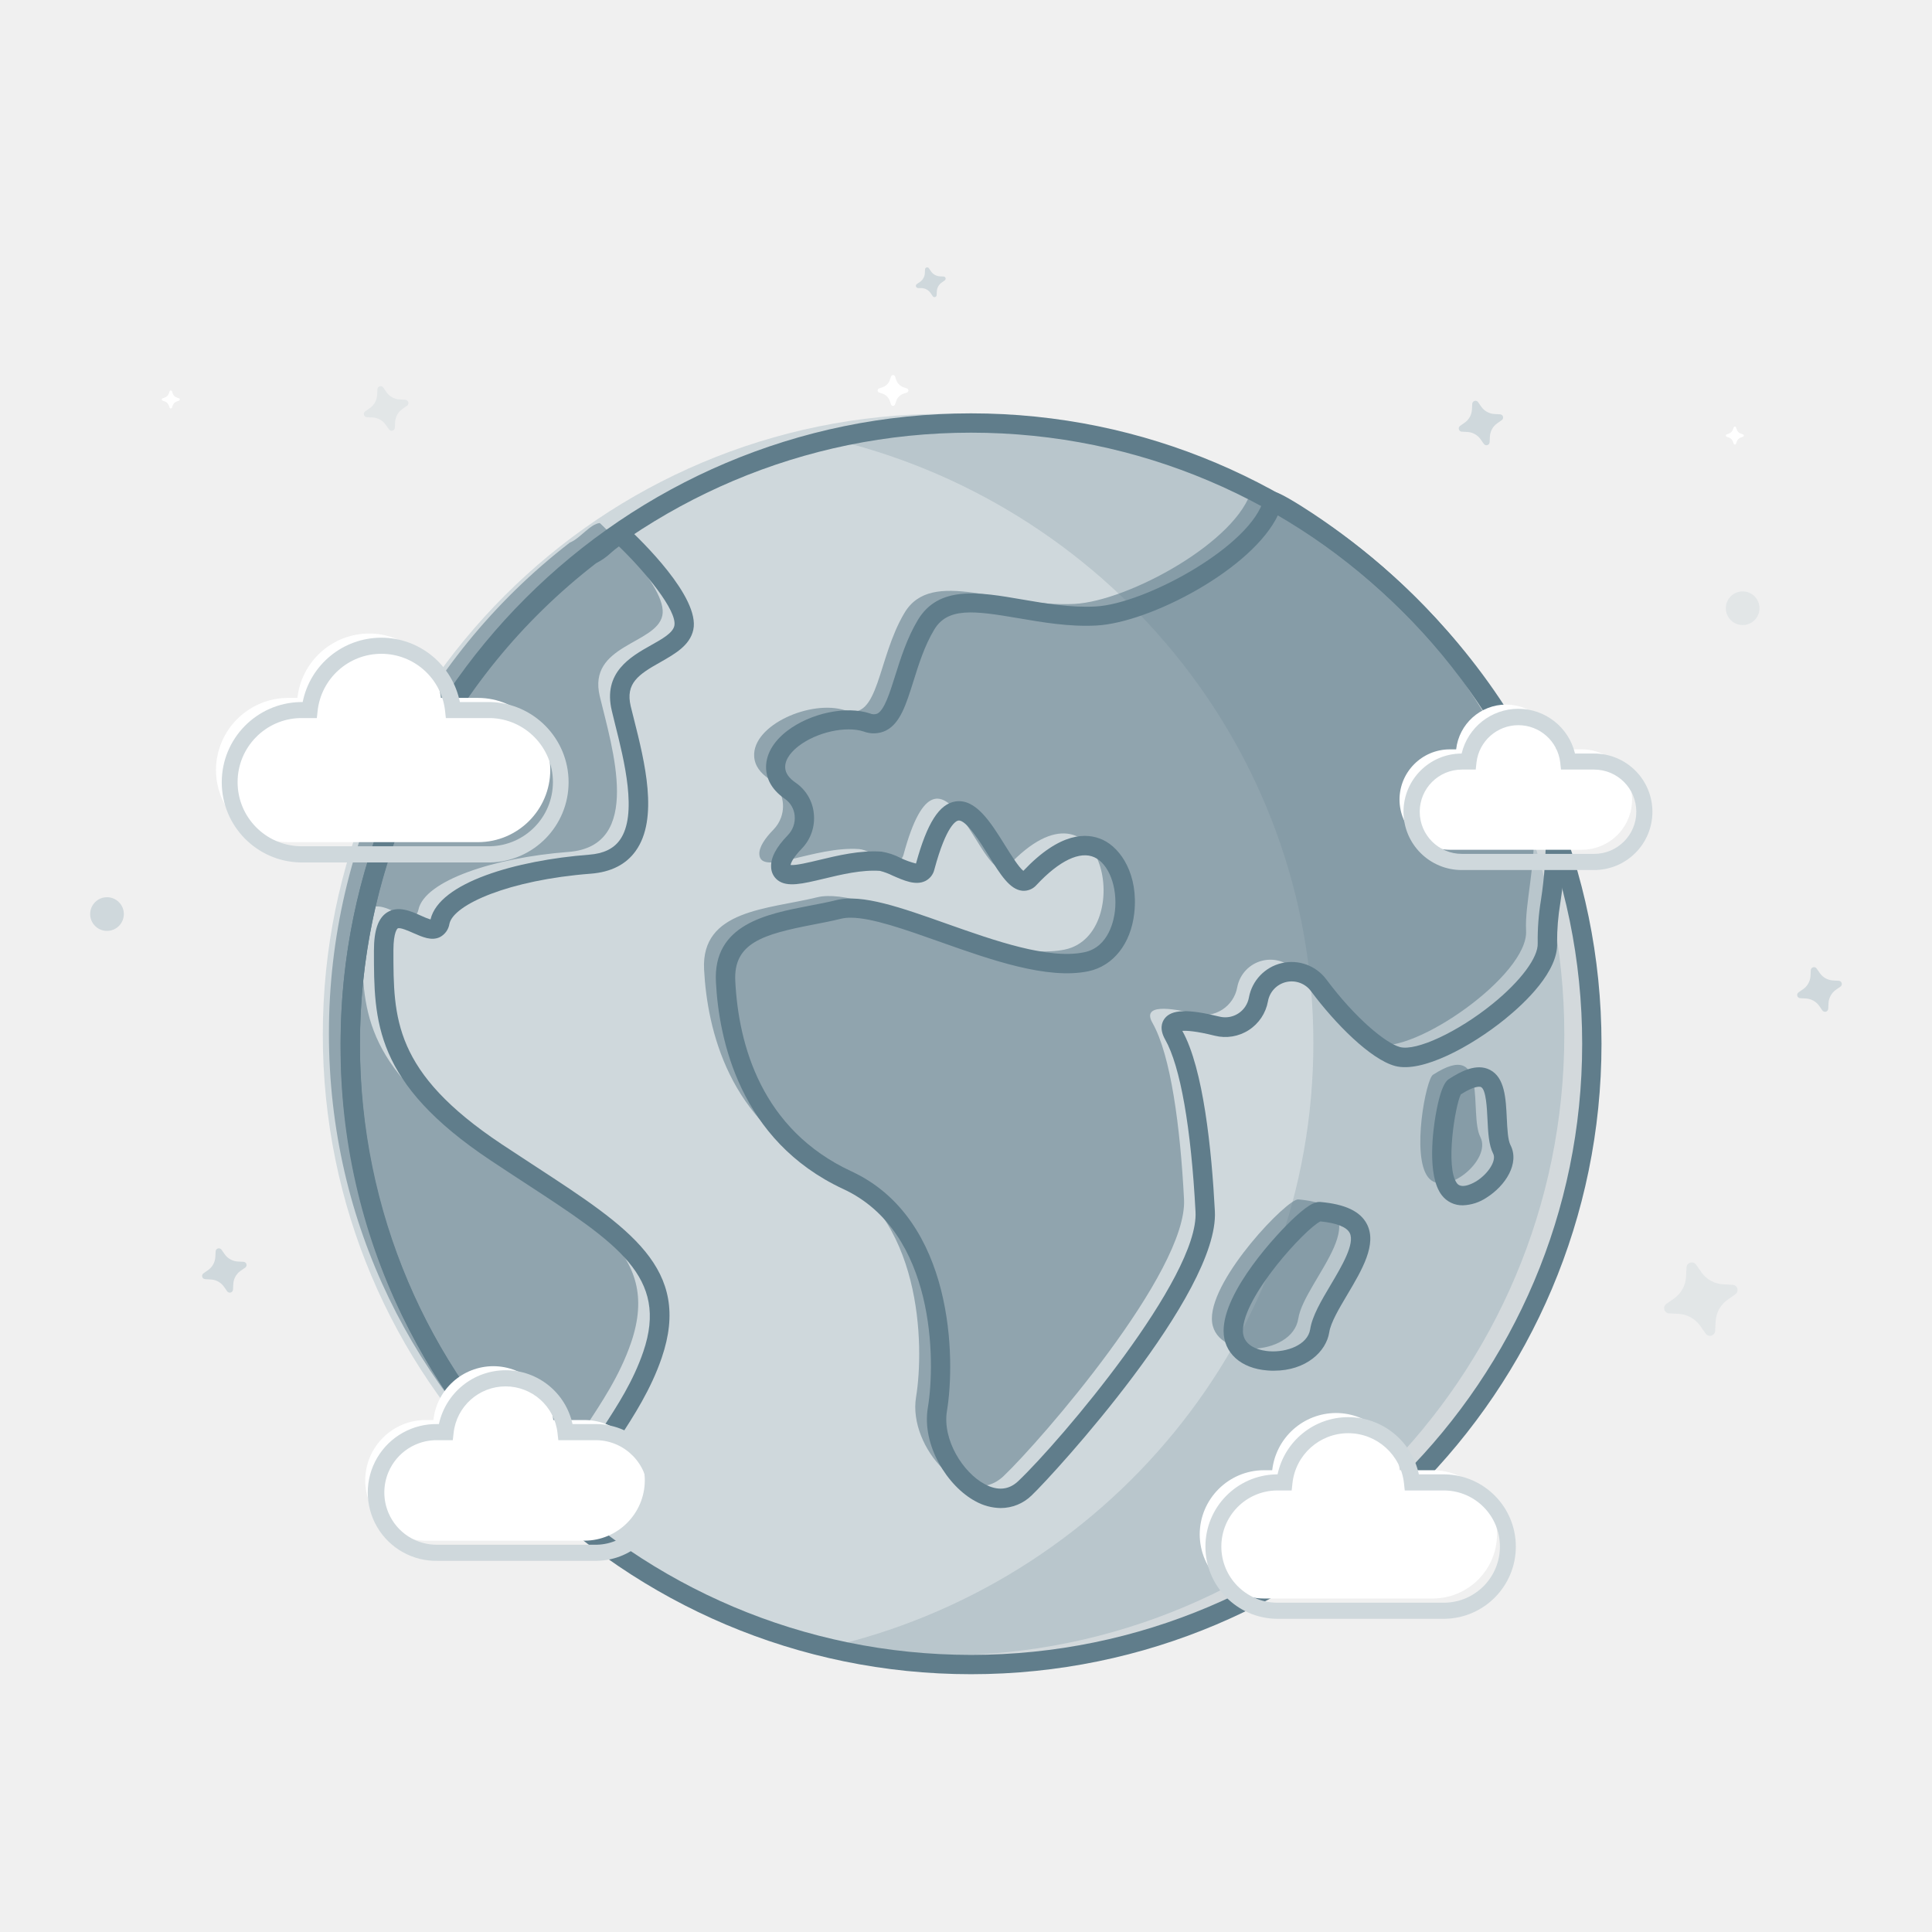
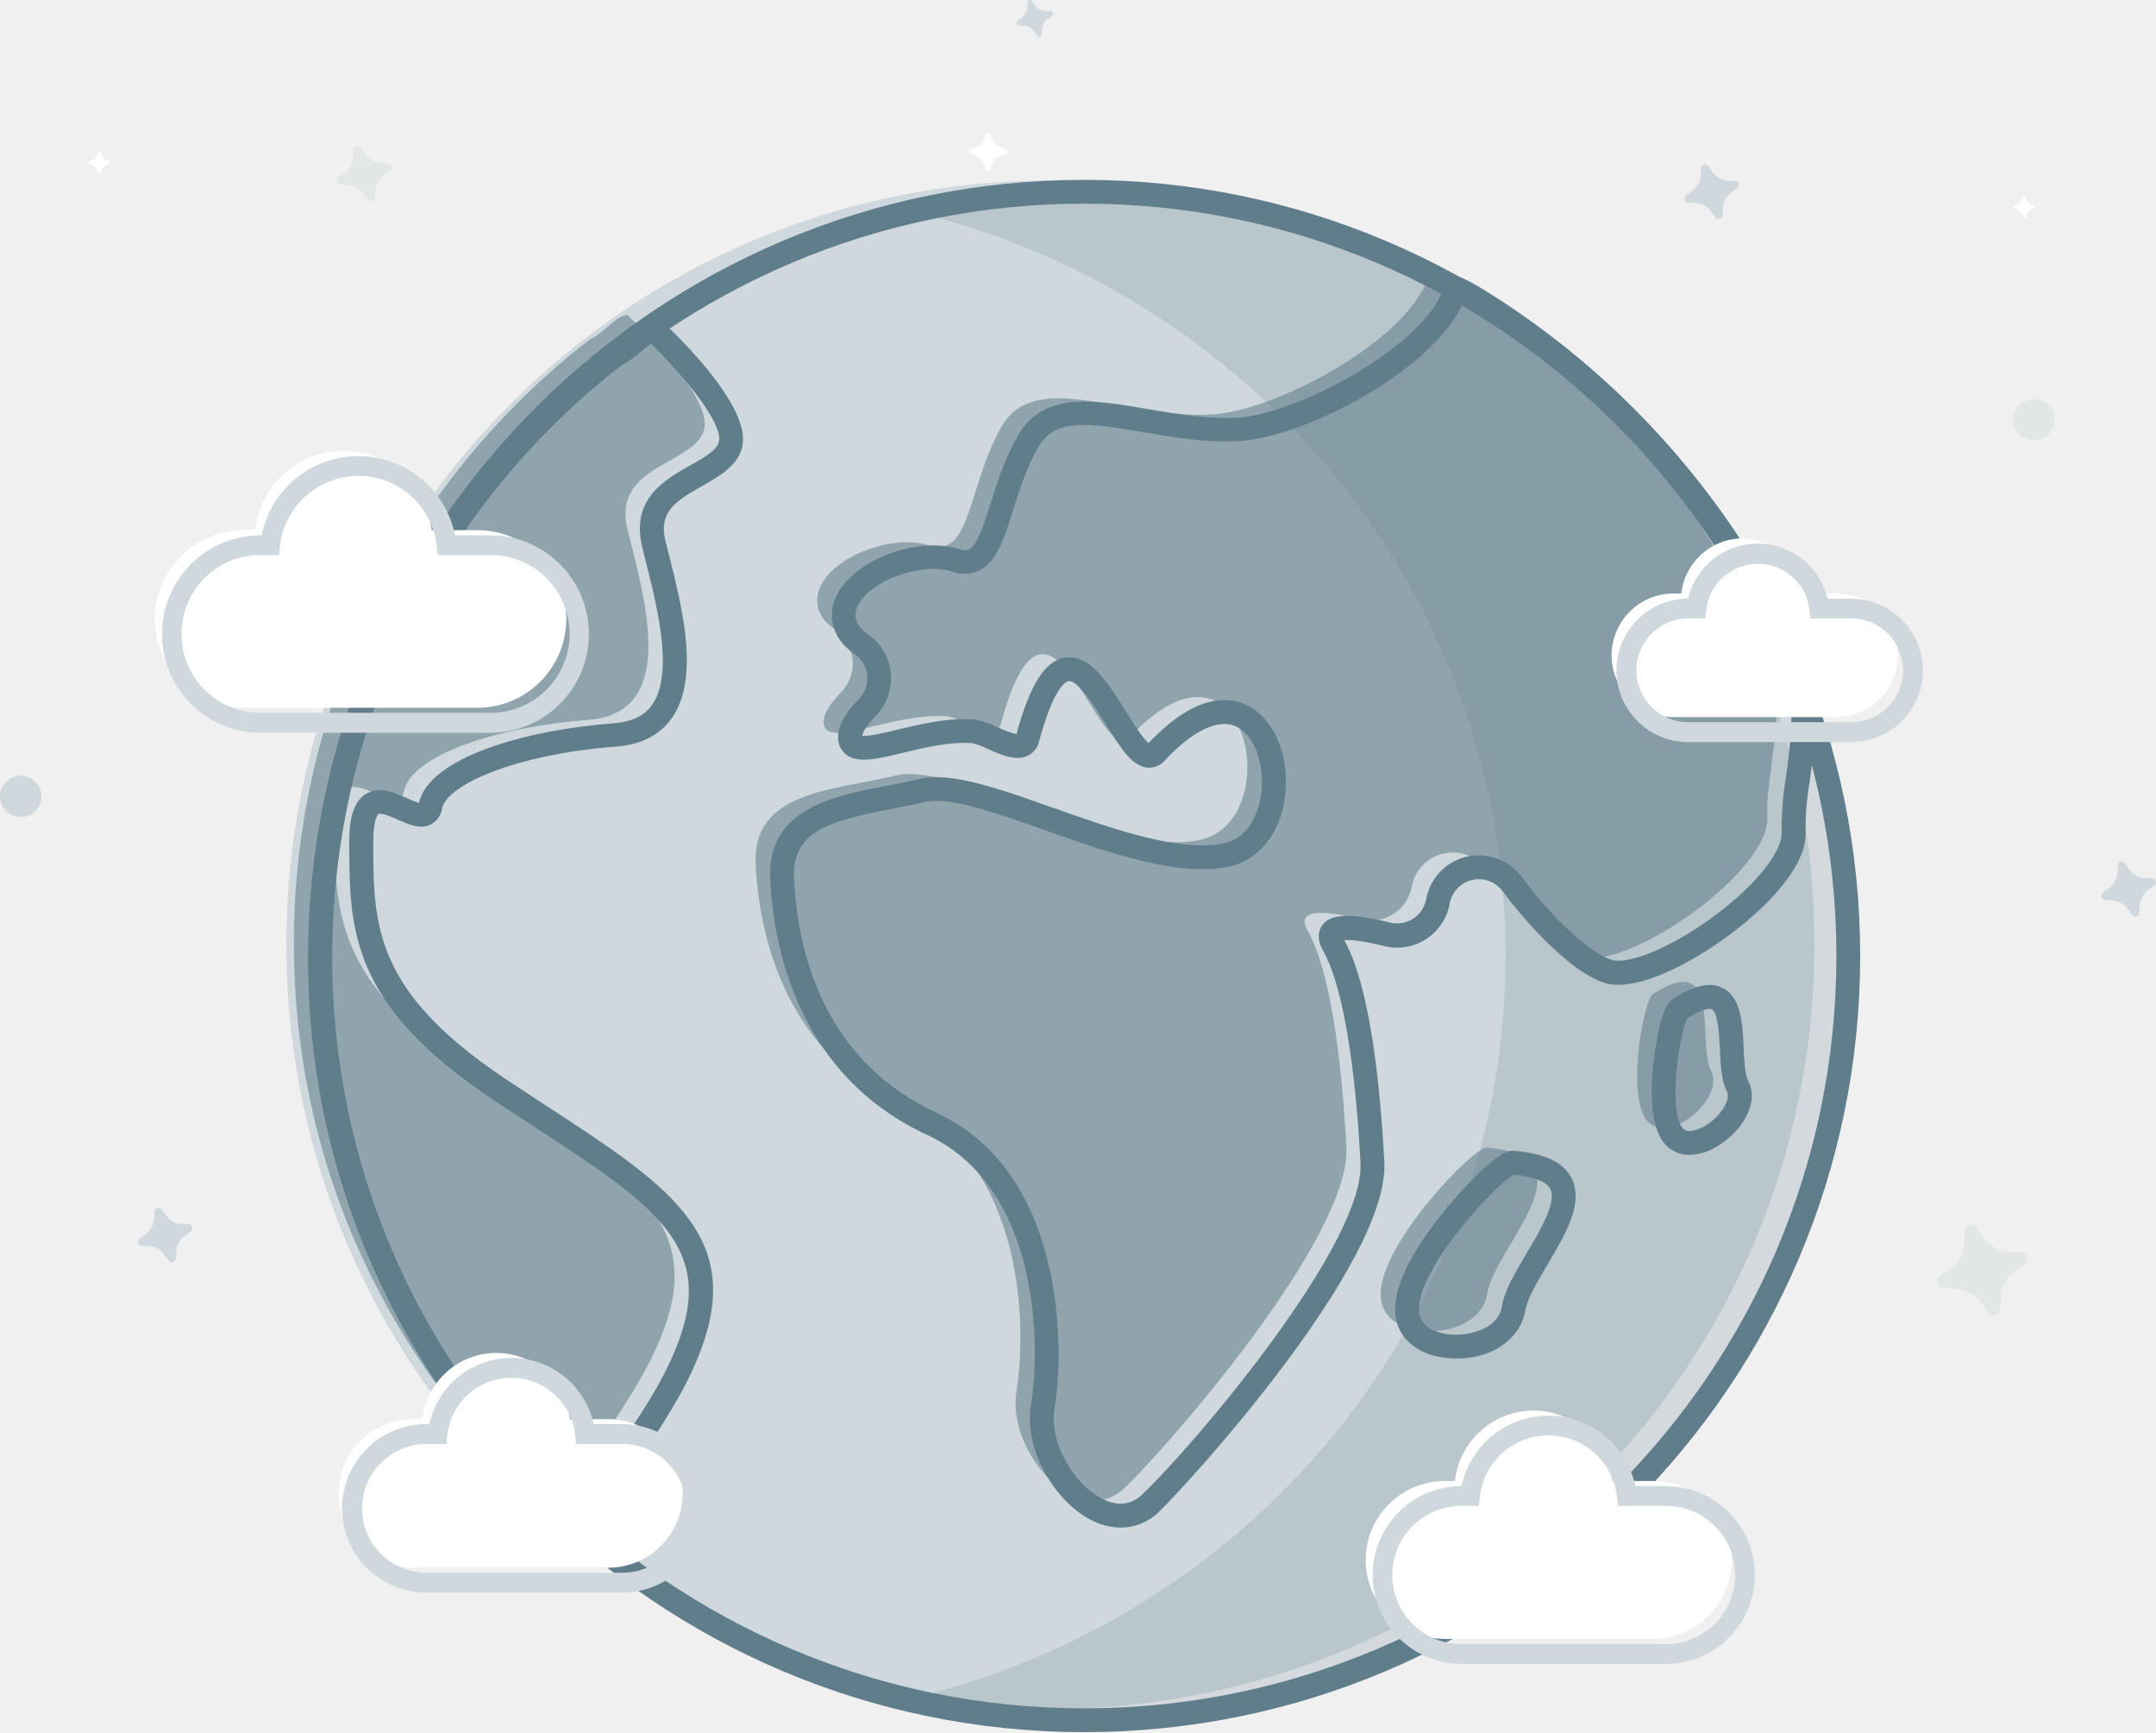
- <svg xmlns="http://www.w3.org/2000/svg" width="600" height="600" fill="none">
-   <path d="M536.23 135.64l.65.22a2.112 2.112 0 011.3 1.3l.22.65a.391.391 0 00.73 0l.23-.65a2.103 2.103 0 011.3-1.3l.65-.22a.391.391 0 000-.73l-.65-.23a2.103 2.103 0 01-1.3-1.3l-.23-.65a.391.391 0 00-.73 0l-.22.65a2.12 2.12 0 01-1.3 1.3l-.65.23a.391.391 0 000 .73zM50.5 124.43l.65.23a2.068 2.068 0 011.3 1.29l.22.65a.382.382 0 00.37.26.403.403 0 00.37-.26l.22-.65a2.083 2.083 0 011.3-1.29l.65-.23a.392.392 0 00.183-.587.392.392 0 00-.183-.143l-.65-.23a2.103 2.103 0 01-1.3-1.3l-.22-.64a.41.41 0 00-.37-.27.385.385 0 00-.23.075.384.384 0 00-.14.195l-.22.64a2.107 2.107 0 01-1.3 1.3l-.65.23a.392.392 0 00-.184.587c.045.065.11.115.184.143zM273 121.89l1.11.38a3.6 3.6 0 012.22 2.22l.38 1.11a.659.659 0 001.015.323.677.677 0 00.245-.323l.38-1.11a3.591 3.591 0 012.22-2.22l1.1-.38a.661.661 0 000-1.25l-1.1-.39a3.577 3.577 0 01-2.22-2.21l-.38-1.11a.677.677 0 00-.63-.45.658.658 0 00-.63.45l-.38 1.11a3.583 3.583 0 01-2.22 2.21l-1.11.39a.656.656 0 00-.448.625.66.66 0 00.448.625z" fill="#fff" />
-   <path d="M293.03 514.09c106.469 0 192.78-86.311 192.78-192.78 0-106.47-86.311-192.78-192.78-192.78s-192.78 86.31-192.78 192.78c0 106.469 86.311 192.78 192.78 192.78z" fill="#CFD8DC" />
-   <path d="M333.7 187.55c-22.41 1.18-44.3-11.49-52.81 2.79-8.51 14.28-7.81 33.75-18.36 30.28-10.55-3.47-28.83 4.47-28.32 14.24.16 3 2 5.25 4.57 7a10.422 10.422 0 013.778 12.03 10.408 10.408 0 01-2.388 3.79c-2.59 2.66-4.47 5.39-4.35 7.64.36 6.9 17.14-2.63 31-1.63 3.77.27 12.39 6.88 13.76 1.79 12.11-44.85 24.62 11.92 32.44 3.53 29.81-32 39.9 21.25 17.67 25.88-22.23 4.63-61.56-20-76.91-16.23-15.35 3.77-36.1 3.8-35.12 22.45.98 18.65 7.71 47.68 37.83 61.65 30.12 13.97 30.58 55.43 28 71.12-2.58 15.69 15.7 35.48 27.22 24.5 11.52-10.98 57.15-63.52 56-85.93-1.15-22.41-4.09-44.73-9.81-54.8-3.35-5.9 5.54-4.73 13.48-2.75a10.477 10.477 0 008.218-1.35 10.466 10.466 0 004.632-6.92 10.476 10.476 0 017.911-8.312 10.473 10.473 0 0110.779 3.932c8.27 11.1 18.48 20.5 24.48 22.11 11.76 3.16 47.26-21.51 46.54-35.3-.45-8.51 3-19.45 2.51-35.24-25.31-69.92-87.66-102.19-87.72-101.94-4.21 16.19-38.22 34.78-55.03 35.67zM403.2 372.49c-3.32-.29-26.84 24.06-26.84 37 0 12.94 25 12 26.84 0 1.84-12 27.66-34.58 0-37zM445 333.8c-2.14 1.38-6.7 25-1.54 31.74 5.16 6.74 19.94-5.28 16.28-12.42s3.02-30.85-14.74-19.32zM147.44 354.06c-34.95-23.27-34.95-41.17-34.95-62.64s15.53 0 17.47-8.95c1.94-8.95 23.3-16.11 46.6-17.9 23.3-1.79 13.59-32.22 9.71-48.32-3.88-16.1 17.47-16.11 19.42-25.06 1.95-8.95-19.42-28.76-19.42-28.76-3 .29-6.1 4.81-9.31 6.08A192.451 192.451 0 00102.15 321c0 59.27 26.76 111.06 68.85 146.42 2.37-17.6 17.85-29.63 25-50.49 9.69-28.44-13.61-39.6-48.56-62.87z" fill="#90A4AE" />
-   <path d="M310.76 468.34a16.597 16.597 0 01-7.77-2.08c-8.74-4.64-16.79-17.43-14.84-29.09 2.41-14.38 2.39-54.62-26.25-67.9-32.26-15-38.64-46.66-39.56-64.22-1-18 15.72-21.2 29.11-23.78 2.91-.56 5.66-1.08 8.28-1.73 8-2 20.19 2.34 34.33 7.35 14.79 5.23 31.56 11.16 42.69 8.84 7.65-1.59 9.21-10.18 9.5-12.77.85-7.47-1.88-14.65-6.35-16.71-4.47-2.06-10.92 1-18 8.59a5.276 5.276 0 01-4.41 1.79c-3.9-.37-6.8-5-10.46-10.91-2.45-3.93-7-11.25-9.41-10.89-.58.08-3.68 1.22-7.45 15.22a5.306 5.306 0 01-2.86 3.58c-3 1.43-6.6-.17-10.11-1.71a20.156 20.156 0 00-3.91-1.46c-5.65-.4-11.93 1.11-17.47 2.44-6.55 1.57-11.29 2.71-14.24.5a5.293 5.293 0 01-1.528-1.822 5.293 5.293 0 01-.572-2.308c-.15-2.91 1.55-6.14 5.19-9.9a7.595 7.595 0 002.12-6.06 7.065 7.065 0 00-3-5.19c-4.62-3.16-5.74-6.81-5.87-9.31-.23-4.23 2.1-8.43 6.56-11.84 7.23-5.52 18.27-7.85 25.69-5.41.36.168.752.26 1.149.269.398.008.793-.066 1.161-.219 2.18-1.12 3.89-6.56 5.54-11.82 1.72-5.44 3.66-11.61 7-17.2 6.49-10.88 19.08-8.72 32.42-6.42 7.4 1.27 15.05 2.58 22.81 2.18 15.39-.81 48.48-18.81 52.23-33.44a3 3 0 012.77-2.25c1.59-.11 7.49 3.55 12.15 6.61a208.451 208.451 0 0124.58 19c17.29 15.5 40.68 41.67 53.95 78.32.109.298.169.612.18.93.134 7.666-.381 15.33-1.54 22.91a72.164 72.164 0 00-1 12.27c.47 8.92-9.94 18.74-16.19 23.8-10.6 8.58-25.8 16.78-34.12 14.55-7.61-2.05-18.6-13.13-26.1-23.21a7.473 7.473 0 00-7.742-2.856A7.467 7.467 0 00393.77 311a13.48 13.48 0 01-5.953 8.904 13.464 13.464 0 01-10.567 1.746c-5.88-1.47-8.76-1.6-10.07-1.5 6.53 11.67 9.11 36.86 10.11 56 1.35 25.56-49.93 81.62-56.89 88.25a13.77 13.77 0 01-9.64 3.94zM264.19 285a12.666 12.666 0 00-3 .32c-2.77.69-5.73 1.26-8.58 1.81-15.52 3-24.89 5.65-24.26 17.57 1 19.8 8.15 46.13 36.09 59.08 32.05 14.86 32.27 58.71 29.65 74.35-1.5 9 5 19.21 11.73 22.79 4 2.14 7.55 1.81 10.46-1 13.19-12.56 56.12-63.19 55-83.6-1.38-26.22-4.73-45.21-9.42-53.47-1.81-3.2-1.09-5.32-.17-6.54 2.17-2.85 7.25-3 17-.6a7.473 7.473 0 008.031-3.095 7.484 7.484 0 001.139-2.815 13.473 13.473 0 0110.18-10.695 13.468 13.468 0 0113.87 5.065c9 12.07 18.48 19.83 22.85 21 5.05 1.35 18-4.67 28.79-13.43 8.72-7.05 14.2-14.44 14-18.82a75.483 75.483 0 011-13.36 130.649 130.649 0 001.51-21.47c-21.85-59.82-71-91.27-83.12-98.23-7.86 16.78-39.74 33.52-56.44 34.4-8.44.45-16.78-1-24.15-2.26-14-2.4-22.07-3.42-26.25 3.59-3 5-4.8 10.79-6.41 15.92-2.3 7.32-4.12 13.1-8.53 15.36a8.734 8.734 0 01-6.93.31c-5.51-1.81-14.56.19-20.17 4.48-1.64 1.25-4.37 3.8-4.21 6.76.09 1.7 1.16 3.23 3.27 4.67a13.144 13.144 0 015.62 9.55 13.565 13.565 0 01-3.74 10.91c-2.76 2.84-3.36 4.43-3.48 5.08 1.62.19 5.8-.82 8.92-1.57 5.67-1.36 12.72-3.06 19.3-2.58 2.058.331 4.05.989 5.9 1.95a24.807 24.807 0 004.83 1.75c3.45-12.61 7.24-18.54 12.29-19.29 6.29-.92 10.91 6.49 15.38 13.66 1.72 2.76 4.24 6.8 5.67 7.9 11.43-12.09 19.69-11.93 24.64-9.65 5.67 2.61 11.16 10.87 9.8 22.83-1.07 9.48-6.53 16.37-14.24 18-12.77 2.66-30.38-3.57-45.91-9.07-10.91-3.86-21.26-7.56-27.91-7.56z" fill="#607D8B" />
-   <path d="M395.64 425.68c-.65 0-1.31 0-2-.07-8.28-.61-13.64-5.47-13.64-12.31 0-12.27 16.43-30.09 22.19-35.36 4.9-4.5 6.66-4.76 7.91-4.65 7.67.68 12.38 2.92 14.41 6.87 3.2 6.25-1.51 14.19-6.07 21.87-2.54 4.28-5.17 8.7-5.63 11.72-.93 5.99-7.2 11.93-17.17 11.93zm14.42-46.36c-4.69 2.28-24.06 23.32-24.06 34 0 5.29 6.2 6.18 8.1 6.32 5.58.42 12-2 12.78-6.78.64-4.17 3.43-8.88 6.4-13.87 3.38-5.69 7.58-12.77 5.89-16.07-.95-1.87-4.1-3.11-9.11-3.6zM454.31 374.32a8 8 0 01-6.58-3.17c-4.67-6.13-2.62-20.53-1.88-24.8 1.67-9.64 3.49-10.83 4.17-11.27 3.44-2.24 8.5-5 12.69-2.83 4.63 2.38 4.94 8.83 5.24 15.06.15 3.13.32 6.68 1.11 8.24 3 5.74-1.58 12.72-7.36 16.36a14.059 14.059 0 01-7.39 2.41zm-.63-34.46c-1.78 3.45-4.91 22.77-1.18 27.66 1.56 2 5.55-.4 6-.68 3.8-2.4 6.29-6.48 5.23-8.55-1.4-2.71-1.58-6.59-1.78-10.69-.16-3.45-.44-9.22-2-10-.14-.09-1.61-.69-6.27 2.26zM177.64 474.2a2.997 2.997 0 01-1.93-.71 196.139 196.139 0 01-51-65.24 190.514 190.514 0 01-18.94-83.48 194.63 194.63 0 0176-154.84c.226-.173.475-.314.74-.42a15.212 15.212 0 003.4-2.47c2-1.75 4.13-3.55 6.72-3.8a3 3 0 012.37.76c3.78 3.5 22.5 21.48 20.31 31.59-1.06 4.86-5.67 7.45-10.13 10-6.89 3.86-11 6.6-9.3 13.76.3 1.26.64 2.62 1 4 3.28 13 7.78 30.86.53 40.93-3 4.2-7.7 6.57-13.93 7.05-25.45 1.95-42.6 9.59-43.9 15.54a5.65 5.65 0 01-2.89 4.12c-2.63 1.33-5.53 0-8.34-1.23-1.35-.6-4.17-1.86-4.86-1.42 0 0-1.31.92-1.31 6.84 0 21.1 0 37.77 33.61 60.15 3.626 2.407 7.12 4.7 10.48 6.88 29.32 19.13 48.69 31.76 39.24 59.44-3.38 9.89-8.65 18-13.29 25.12-5.56 8.54-10.36 15.91-11.56 24.8a3.008 3.008 0 01-1.89 2.39 2.93 2.93 0 01-1.13.24zm7.49-299.29a188.635 188.635 0 00-73.34 149.86 184.684 184.684 0 0018.34 80.88 189.567 189.567 0 0045.61 60c2.2-7.94 6.69-14.84 11.4-22.08 4.71-7.24 9.5-14.6 12.64-23.78 7.94-23.26-8-33.64-36.84-52.47-3.36-2.2-6.88-4.49-10.52-6.92-36.29-24.16-36.29-43.15-36.29-65.14 0-6.31 1.29-10.09 4.05-11.88 3.42-2.21 7.39-.44 10.58 1 .952.456 1.934.847 2.94 1.17 2.67-11.48 26.63-18.38 49.27-20.12 4.44-.34 7.56-1.83 9.52-4.56 5.62-7.81 1.35-24.75-1.48-36-.36-1.45-.71-2.82-1-4.11-2.87-11.93 5.84-16.82 12.2-20.4 3.46-1.94 6.72-3.77 7.21-6 1-4.69-9.23-17-17.2-24.67a28.89 28.89 0 00-2.39 1.91 20.246 20.246 0 01-4.7 3.31z" fill="#607D8B" />
-   <path opacity=".2" d="M299.63 131.06a198.416 198.416 0 00-43.5 4.8c86.9 19.52 151.75 96.27 151.75 188S343 492.28 256.13 511.8a198.48 198.48 0 0043.5 4.81c107.83 0 195.24-86.31 195.24-192.78s-87.41-192.77-195.24-192.77z" fill="#607D8B" />
-   <path d="M301.57 519.94c-107.95 0-195.78-87.83-195.78-195.78s87.83-195.79 195.78-195.79 195.79 87.83 195.79 195.79-87.83 195.78-195.79 195.78zm0-385.57c-104.65 0-189.78 85.14-189.78 189.79 0 104.65 85.13 189.78 189.78 189.78s189.79-85.14 189.79-189.78-85.14-189.79-189.79-189.79z" fill="#607D8B" />
-   <path d="M392.51 456.59h2.59a19.996 19.996 0 016.521-12.658 19.995 19.995 0 0113.289-5.112 19.998 19.998 0 0119.8 17.77H445a19.995 19.995 0 0114.062 5.858 19.995 19.995 0 015.858 14.062A20 20 0 01445 496.43h-52.5a20 20 0 01-19.92-19.92 20 20 0 0119.93-19.92zM450.22 232.72h2a15.65 15.65 0 0115.5-13.91 15.652 15.652 0 0115.5 13.91h8.05a15.638 15.638 0 0115.59 15.59 15.634 15.634 0 01-15.59 15.59h-41.05a15.638 15.638 0 01-15.59-15.59 15.638 15.638 0 0115.59-15.59zM89.46 216.74h2.9a22.49 22.49 0 0122.28-20 22.49 22.49 0 0122.27 20h11.57a22.473 22.473 0 0122.41 22.4 22.466 22.466 0 01-22.41 22.4h-59a22.471 22.471 0 01-22.41-22.4 22.47 22.47 0 0122.39-22.4zM132.15 441h2.44a18.787 18.787 0 0118.62-16.72A18.793 18.793 0 01171.83 441h9.69a18.793 18.793 0 0118.73 18.73 18.791 18.791 0 01-18.73 18.74h-49.37a18.792 18.792 0 01-18.73-18.74A18.79 18.79 0 01132.15 441z" fill="#fff" />
-   <path fill-rule="evenodd" clip-rule="evenodd" d="M75.63 391.86l-1.76-.08a5.373 5.373 0 01-4.1-2.27l-1-1.43a.998.998 0 00-1.8.52l-.09 1.75a5.352 5.352 0 01-2.27 4.1l-1.43 1a.997.997 0 00-.377 1.088 1 1 0 00.897.722l1.75.09a5.36 5.36 0 014.11 2.26l1 1.43a.996.996 0 001.08.365 1.004 1.004 0 00.72-.885l.09-1.75a5.36 5.36 0 012.26-4.1l1.44-1a1.002 1.002 0 00.043-1.591.994.994 0 00-.563-.219zM465.88 128.67l-1.75-.09a5.344 5.344 0 01-4.1-2.26l-1-1.44a.996.996 0 00-1.088-.377 1.001 1.001 0 00-.722.897l-.09 1.75a5.321 5.321 0 01-2.26 4.11l-1.43 1a.997.997 0 00.52 1.8l1.75.09a5.373 5.373 0 014.1 2.27l1 1.43a.998.998 0 001.81-.52l.08-1.75a5.368 5.368 0 012.27-4.11l1.43-1a.997.997 0 00-.52-1.8z" fill="#CFD8DC" />
-   <path opacity=".42" fill-rule="evenodd" clip-rule="evenodd" d="M538 399l-2.87-.15a8.75 8.75 0 01-6.72-3.71l-1.65-2.35a1.632 1.632 0 00-2.665-.107c-.213.278-.33.617-.335.967l-.15 2.87a8.735 8.735 0 01-3.7 6.72l-2.35 1.65a1.626 1.626 0 00-.113 2.66c.276.214.614.333.963.34l2.87.14a8.774 8.774 0 016.72 3.71l1.66 2.35a1.623 1.623 0 003-.85l.15-2.87a8.725 8.725 0 013.71-6.72l2.34-1.66a1.623 1.623 0 00.112-2.663A1.623 1.623 0 00538 399z" fill="#CFD8DC" />
-   <path fill-rule="evenodd" clip-rule="evenodd" d="M571.05 304.59l-1.76-.09a5.39 5.39 0 01-4.12-2.28l-1-1.44a.999.999 0 00-1.82.53l-.08 1.76a5.4 5.4 0 01-2.28 4.12l-1.44 1a1.002 1.002 0 00-.38 1.1 1 1 0 00.9.71l1.76.09a5.427 5.427 0 014.13 2.28l1 1.44c.121.167.29.293.485.361a1 1 0 001.325-.881l.09-1.76a5.438 5.438 0 012.28-4.13l1.44-1a1.005 1.005 0 00.376-1.093 1.005 1.005 0 00-.906-.717z" fill="#CFD8DC" />
-   <path opacity=".42" fill-rule="evenodd" clip-rule="evenodd" d="M125.91 124.15l-1.76-.09a5.362 5.362 0 01-4.12-2.27l-1-1.44a1.002 1.002 0 00-1.82.52l-.09 1.76a5.376 5.376 0 01-.659 2.322 5.376 5.376 0 01-1.611 1.798l-1.44 1a.998.998 0 00-.044 1.591c.161.129.358.206.564.219l1.76.09a5.354 5.354 0 014.12 2.27l1 1.44a1.002 1.002 0 001.591.043c.129-.161.205-.357.219-.563l.09-1.76A5.333 5.333 0 01125 127l1.44-1a1.003 1.003 0 00.375-1.093 1 1 0 00-.905-.717v-.04z" fill="#CFD8DC" />
-   <path fill-rule="evenodd" clip-rule="evenodd" d="M285.13 89.47h1.17A3.597 3.597 0 01289 91l.68 1a.646.646 0 00.72.25.658.658 0 00.48-.6l.06-1.17a3.53 3.53 0 011.51-2.73l.95-.67a.69.69 0 00.26-.73.647.647 0 00-.61-.47l-1.16-.06a3.604 3.604 0 01-2.74-1.51l-.67-1a.66.66 0 00-.73-.25.646.646 0 00-.47.6l-.06 1.17a3.569 3.569 0 01-1.51 2.73l-1 .67a.667.667 0 00-.249.727.669.669 0 00.599.483l.07.03z" fill="#CFD8DC" />
-   <path opacity=".42" d="M541.2 194.12a5.23 5.23 0 10-.001-10.461 5.23 5.23 0 00.001 10.461z" fill="#CFD8DC" />
-   <path d="M33.23 289.1a5.23 5.23 0 100-10.46 5.23 5.23 0 000 10.46zM448.8 502.73h-52.49a22.428 22.428 0 01-21.956-22.425 22.427 22.427 0 0121.956-22.425h.45a22.43 22.43 0 0143.88 0h8.16a22.43 22.43 0 010 44.85zm-52.49-39.85a17.43 17.43 0 000 34.85h52.49a17.43 17.43 0 000-34.85h-12.54l-.24-2.23a17.42 17.42 0 00-34.64 0l-.24 2.23h-4.83zM495.09 270.2H454a18.087 18.087 0 01-18.13-18.05 18.091 18.091 0 0118.05-18.13 18.099 18.099 0 0135.21 0h5.95c4.798 0 9.399 1.906 12.792 5.298a18.093 18.093 0 010 25.584 18.093 18.093 0 01-12.792 5.298h.01zM454 239a13.089 13.089 0 100 26.18h41.08a13.089 13.089 0 100-26.18h-10.3l-.24-2.23a13.087 13.087 0 00-13-11.558 13.093 13.093 0 00-13 11.558l-.24 2.23H454zM152.28 267.84h-59a24.913 24.913 0 01-24.41-24.905 24.912 24.912 0 0124.41-24.905H94a24.9 24.9 0 0148.82 0h9.44a24.912 24.912 0 010 49.81h.02zM93.25 223a19.912 19.912 0 00-19.464 19.905A19.91 19.91 0 0093.25 262.81h59a19.912 19.912 0 0019.464-19.905A19.91 19.91 0 00152.25 223h-13.79l-.24-2.23a19.91 19.91 0 00-39.58 0L98.4 223h-5.15zM185.31 484.73H136a21.242 21.242 0 110-42.47h.31a21.232 21.232 0 0120.745-16.718A21.232 21.232 0 01177.8 442.26h7.56a21.238 21.238 0 010 42.47h-.05zM136 447.26a16.234 16.234 0 00-15.368 9.927 16.233 16.233 0 000 12.616A16.236 16.236 0 00136 479.73h49.36a16.24 16.24 0 000-32.47h-11.97l-.25-2.23a16.233 16.233 0 00-16.135-14.477 16.23 16.23 0 00-16.135 14.477l-.25 2.23H136z" fill="#CFD8DC" />
+ <svg xmlns="http://www.w3.org/2000/svg" width="544" height="437" fill="none" viewBox="0 0 544 437">
+   <path d="M508.23 52.64l.65.22a2.113 2.113 0 011.3 1.3l.22.65a.392.392 0 00.587.183.392.392 0 00.143-.183l.23-.65a2.103 2.103 0 011.3-1.3l.65-.22a.39.39 0 000-.73l-.65-.23a2.106 2.106 0 01-1.3-1.3l-.23-.65a.392.392 0 00-.587-.183.392.392 0 00-.143.183l-.22.65a2.119 2.119 0 01-1.3 1.3l-.65.23a.39.39 0 000 .73zM22.5 41.43l.65.23a2.08 2.08 0 011.3 1.29l.22.65a.38.38 0 00.37.26.4.4 0 00.37-.26l.22-.65a2.08 2.08 0 011.3-1.29l.65-.23a.39.39 0 000-.73l-.65-.23a2.1 2.1 0 01-1.3-1.3l-.22-.64a.41.41 0 00-.37-.27.39.39 0 00-.37.27l-.22.64a2.1 2.1 0 01-1.3 1.3l-.65.23a.39.39 0 000 .73zM245 38.89l1.11.38a3.598 3.598 0 012.22 2.22l.38 1.11a.66.66 0 001.015.323.68.68 0 00.245-.323l.38-1.11a3.589 3.589 0 012.22-2.22l1.1-.38a.66.66 0 000-1.25l-1.1-.39a3.58 3.58 0 01-2.22-2.21l-.38-1.11a.68.68 0 00-.63-.45.66.66 0 00-.63.45l-.38 1.11a3.585 3.585 0 01-2.22 2.21l-1.11.39a.663.663 0 00-.448.625.662.662 0 00.448.625z" fill="#fff" />
+   <path d="M265.03 431.09c106.469 0 192.78-86.311 192.78-192.78 0-106.47-86.311-192.78-192.78-192.78S72.25 131.84 72.25 238.31c0 106.469 86.311 192.78 192.78 192.78z" fill="#CFD8DC" />
+   <path d="M305.7 104.55c-22.41 1.18-44.3-11.49-52.81 2.79-8.51 14.28-7.81 33.75-18.36 30.28-10.55-3.47-28.83 4.47-28.32 14.24.16 3 2 5.25 4.57 7a10.422 10.422 0 013.778 12.03 10.408 10.408 0 01-2.388 3.79c-2.59 2.66-4.47 5.39-4.35 7.64.36 6.9 17.14-2.63 31-1.63 3.77.27 12.39 6.88 13.76 1.79 12.11-44.85 24.62 11.92 32.44 3.53 29.81-32 39.9 21.25 17.67 25.88-22.23 4.63-61.56-20-76.91-16.23-15.35 3.77-36.1 3.8-35.12 22.45.98 18.65 7.71 47.68 37.83 61.65 30.12 13.97 30.58 55.43 28 71.12-2.58 15.69 15.7 35.48 27.22 24.5 11.52-10.98 57.15-63.52 56-85.93-1.15-22.41-4.09-44.73-9.81-54.8-3.35-5.9 5.54-4.73 13.48-2.75a10.477 10.477 0 008.218-1.35 10.466 10.466 0 004.632-6.92 10.476 10.476 0 017.911-8.312 10.473 10.473 0 0110.779 3.932c8.27 11.1 18.48 20.5 24.48 22.11 11.76 3.16 47.26-21.51 46.54-35.3-.45-8.51 3-19.45 2.51-35.24-25.31-69.92-87.66-102.19-87.72-101.94-4.21 16.19-38.22 34.78-55.03 35.67zm69.5 184.94c-3.32-.29-26.84 24.06-26.84 37 0 12.94 25 12 26.84 0 1.84-12 27.66-34.58 0-37zM417 250.8c-2.14 1.38-6.7 25-1.54 31.74 5.16 6.74 19.94-5.28 16.28-12.42s3.02-30.85-14.74-19.32zm-297.56 20.26c-34.95-23.27-34.95-41.17-34.95-62.64s15.53 0 17.47-8.95c1.94-8.95 23.3-16.11 46.6-17.9 23.3-1.79 13.59-32.22 9.71-48.32-3.88-16.1 17.47-16.11 19.42-25.06 1.95-8.95-19.42-28.76-19.42-28.76-3 .29-6.1 4.81-9.31 6.08A192.447 192.447 0 0074.15 238c0 59.27 26.76 111.06 68.85 146.42 2.37-17.6 17.85-29.63 25-50.49 9.69-28.44-13.61-39.6-48.56-62.87z" fill="#90A4AE" />
+   <path d="M282.76 385.34a16.597 16.597 0 01-7.77-2.08c-8.74-4.64-16.79-17.43-14.84-29.09 2.41-14.38 2.39-54.62-26.25-67.9-32.26-15-38.64-46.66-39.56-64.22-1-18 15.72-21.2 29.11-23.78 2.91-.56 5.66-1.08 8.28-1.73 8-2 20.19 2.34 34.33 7.35 14.79 5.23 31.56 11.16 42.69 8.84 7.65-1.59 9.21-10.18 9.5-12.77.85-7.47-1.88-14.65-6.35-16.71-4.47-2.06-10.92 1-18 8.59a5.276 5.276 0 01-4.41 1.79c-3.9-.37-6.8-5-10.46-10.91-2.45-3.93-7-11.25-9.41-10.89-.58.08-3.68 1.22-7.45 15.22a5.306 5.306 0 01-2.86 3.58c-3 1.43-6.6-.17-10.11-1.71a20.156 20.156 0 00-3.91-1.46c-5.65-.4-11.93 1.11-17.47 2.44-6.55 1.57-11.29 2.71-14.24.5a5.293 5.293 0 01-1.528-1.822 5.293 5.293 0 01-.572-2.308c-.15-2.91 1.55-6.14 5.19-9.9a7.595 7.595 0 002.12-6.06 7.065 7.065 0 00-3-5.19c-4.62-3.16-5.74-6.81-5.87-9.31-.23-4.23 2.1-8.43 6.56-11.84 7.23-5.52 18.27-7.85 25.69-5.41.36.168.752.26 1.149.269.398.008.793-.066 1.161-.219 2.18-1.12 3.89-6.56 5.54-11.82 1.72-5.44 3.66-11.61 7-17.2 6.49-10.88 19.08-8.72 32.42-6.42 7.4 1.27 15.05 2.58 22.81 2.18 15.39-.81 48.48-18.81 52.23-33.44a2.998 2.998 0 012.77-2.25c1.59-.11 7.49 3.55 12.15 6.61a208.408 208.408 0 0124.58 19c17.29 15.5 40.68 41.67 53.95 78.32.109.298.169.612.18.93.134 7.666-.381 15.33-1.54 22.91a72.164 72.164 0 00-1 12.27c.47 8.92-9.94 18.74-16.19 23.8-10.6 8.58-25.8 16.78-34.12 14.55-7.61-2.05-18.6-13.13-26.1-23.21a7.473 7.473 0 00-7.742-2.856A7.467 7.467 0 00365.77 228a13.48 13.48 0 01-5.953 8.904 13.464 13.464 0 01-10.567 1.746c-5.88-1.47-8.76-1.6-10.07-1.5 6.53 11.67 9.11 36.86 10.11 56 1.35 25.56-49.93 81.62-56.89 88.25a13.77 13.77 0 01-9.64 3.94zM236.19 202a12.666 12.666 0 00-3 .32c-2.77.69-5.73 1.26-8.58 1.81-15.52 3-24.89 5.65-24.26 17.57 1 19.8 8.15 46.13 36.09 59.08 32.05 14.86 32.27 58.71 29.65 74.35-1.5 9 5 19.21 11.73 22.79 4 2.14 7.55 1.81 10.46-1 13.19-12.56 56.12-63.19 55-83.6-1.38-26.22-4.73-45.21-9.42-53.47-1.81-3.2-1.09-5.32-.17-6.54 2.17-2.85 7.25-3 17-.6a7.473 7.473 0 008.031-3.095 7.484 7.484 0 001.139-2.815 13.473 13.473 0 0110.18-10.695 13.468 13.468 0 0113.87 5.065c9 12.07 18.48 19.83 22.85 21 5.05 1.35 18-4.67 28.79-13.43 8.72-7.05 14.2-14.44 14-18.82a75.483 75.483 0 011-13.36 130.649 130.649 0 001.51-21.47c-21.85-59.82-71-91.27-83.12-98.23-7.86 16.78-39.74 33.52-56.44 34.4-8.44.45-16.78-1-24.15-2.26-14-2.4-22.07-3.42-26.25 3.59-3 5-4.8 10.79-6.41 15.92-2.3 7.32-4.12 13.1-8.53 15.36a8.734 8.734 0 01-6.93.31c-5.51-1.81-14.56.19-20.17 4.48-1.64 1.25-4.37 3.8-4.21 6.76.09 1.7 1.16 3.23 3.27 4.67a13.144 13.144 0 015.62 9.55 13.565 13.565 0 01-3.74 10.91c-2.76 2.84-3.36 4.43-3.48 5.08 1.62.19 5.8-.82 8.92-1.57 5.67-1.36 12.72-3.06 19.3-2.58 2.058.331 4.05.989 5.9 1.95a24.807 24.807 0 004.83 1.75c3.45-12.61 7.24-18.54 12.29-19.29 6.29-.92 10.91 6.49 15.38 13.66 1.72 2.76 4.24 6.8 5.67 7.9 11.43-12.09 19.69-11.93 24.64-9.65 5.67 2.61 11.16 10.87 9.8 22.83-1.07 9.48-6.53 16.37-14.24 18-12.77 2.66-30.38-3.57-45.91-9.07-10.91-3.86-21.26-7.56-27.91-7.56z" fill="#607D8B" />
+   <path d="M367.64 342.68c-.65 0-1.31 0-2-.07-8.28-.61-13.64-5.47-13.64-12.31 0-12.27 16.43-30.09 22.19-35.36 4.9-4.5 6.66-4.76 7.91-4.65 7.67.68 12.38 2.92 14.41 6.87 3.2 6.25-1.51 14.19-6.07 21.87-2.54 4.28-5.17 8.7-5.63 11.72-.93 5.99-7.2 11.93-17.17 11.93zm14.42-46.36c-4.69 2.28-24.06 23.32-24.06 34 0 5.29 6.2 6.18 8.1 6.32 5.58.42 12-2 12.78-6.78.64-4.17 3.43-8.88 6.4-13.87 3.38-5.69 7.58-12.77 5.89-16.07-.95-1.87-4.1-3.11-9.11-3.6zm44.25-5a8 8 0 01-6.58-3.17c-4.67-6.13-2.62-20.53-1.88-24.8 1.67-9.64 3.49-10.83 4.17-11.27 3.44-2.24 8.5-5 12.69-2.83 4.63 2.38 4.94 8.83 5.24 15.06.15 3.13.32 6.68 1.11 8.24 3 5.74-1.58 12.72-7.36 16.36a14.059 14.059 0 01-7.39 2.41zm-.63-34.46c-1.78 3.45-4.91 22.77-1.18 27.66 1.56 2 5.55-.4 6-.68 3.8-2.4 6.29-6.48 5.23-8.55-1.4-2.71-1.58-6.59-1.78-10.69-.16-3.45-.44-9.22-2-10-.14-.09-1.61-.69-6.27 2.26zM149.64 391.2a2.997 2.997 0 01-1.93-.71 196.143 196.143 0 01-51-65.24 190.523 190.523 0 01-18.94-83.48 194.631 194.631 0 0176-154.84c.226-.173.475-.314.74-.42a15.225 15.225 0 003.4-2.47c2-1.75 4.13-3.55 6.72-3.8A2.999 2.999 0 01167 81c3.78 3.5 22.5 21.48 20.31 31.59-1.06 4.86-5.67 7.45-10.13 10-6.89 3.86-11 6.6-9.3 13.76.3 1.26.64 2.62 1 4 3.28 13 7.78 30.86.53 40.93-3 4.2-7.7 6.57-13.93 7.05-25.45 1.95-42.6 9.59-43.9 15.54a5.65 5.65 0 01-2.89 4.12c-2.63 1.33-5.53 0-8.34-1.23-1.35-.6-4.17-1.86-4.86-1.42 0 0-1.31.92-1.31 6.84 0 21.1 0 37.77 33.61 60.15 3.626 2.407 7.12 4.7 10.48 6.88 29.32 19.13 48.69 31.76 39.24 59.44-3.38 9.89-8.65 18-13.29 25.12-5.56 8.54-10.36 15.91-11.56 24.8a3.008 3.008 0 01-1.89 2.39 2.93 2.93 0 01-1.13.24zm7.49-299.29a188.636 188.636 0 00-73.34 149.86 184.686 184.686 0 0018.34 80.88 189.567 189.567 0 0045.61 60c2.2-7.94 6.69-14.84 11.4-22.08 4.71-7.24 9.5-14.6 12.64-23.78 7.94-23.26-8-33.64-36.84-52.47-3.36-2.2-6.88-4.49-10.52-6.92-36.29-24.16-36.29-43.15-36.29-65.14 0-6.31 1.29-10.09 4.05-11.88 3.42-2.21 7.39-.44 10.58 1 .952.456 1.934.847 2.94 1.17 2.67-11.48 26.63-18.38 49.27-20.12 4.44-.34 7.56-1.83 9.52-4.56 5.62-7.81 1.35-24.75-1.48-36-.36-1.45-.71-2.82-1-4.11-2.87-11.93 5.84-16.82 12.2-20.4 3.46-1.94 6.72-3.77 7.21-6 1-4.69-9.23-17-17.2-24.67a28.87 28.87 0 00-2.39 1.91 20.234 20.234 0 01-4.7 3.31z" fill="#607D8B" />
+   <path opacity=".2" d="M271.63 48.06a198.459 198.459 0 00-43.5 4.8c86.9 19.52 151.75 96.27 151.75 188S315 409.28 228.13 428.8a198.48 198.48 0 0043.5 4.81c107.83 0 195.24-86.31 195.24-192.78S379.46 48.06 271.63 48.06z" fill="#607D8B" />
+   <path d="M273.57 436.94c-107.95 0-195.78-87.83-195.78-195.78S165.62 45.37 273.57 45.37s195.79 87.83 195.79 195.79-87.83 195.78-195.79 195.78zm0-385.57c-104.65 0-189.78 85.14-189.78 189.79 0 104.65 85.13 189.78 189.78 189.78s189.79-85.14 189.79-189.78S378.22 51.37 273.57 51.37z" fill="#607D8B" />
+   <path d="M364.51 373.59h2.59a19.996 19.996 0 016.521-12.658 19.995 19.995 0 0113.289-5.112 19.998 19.998 0 0119.8 17.77H417a19.995 19.995 0 0114.062 5.858 19.995 19.995 0 015.858 14.062A20 20 0 01417 413.43h-52.5a20 20 0 01-19.92-19.92 20 20 0 0119.93-19.92zm57.71-223.87h2a15.65 15.65 0 0115.5-13.91 15.652 15.652 0 0115.5 13.91h8.05a15.638 15.638 0 0115.59 15.59 15.634 15.634 0 01-15.59 15.59h-41.05a15.638 15.638 0 01-15.59-15.59 15.638 15.638 0 0115.59-15.59zM61.46 133.74h2.9a22.49 22.49 0 0122.28-20 22.49 22.49 0 0122.27 20h11.57a22.473 22.473 0 0122.41 22.4 22.466 22.466 0 01-22.41 22.4h-59a22.471 22.471 0 01-22.41-22.4 22.47 22.47 0 0122.39-22.4zM104.15 358h2.44a18.787 18.787 0 0118.62-16.72A18.793 18.793 0 01143.83 358h9.69a18.793 18.793 0 0118.73 18.73 18.791 18.791 0 01-18.73 18.74h-49.37a18.792 18.792 0 01-18.73-18.74A18.79 18.79 0 01104.15 358z" fill="#fff" />
+   <path fill-rule="evenodd" clip-rule="evenodd" d="M47.63 308.86l-1.76-.08a5.373 5.373 0 01-4.1-2.27l-1-1.43a.998.998 0 00-1.8.52l-.09 1.75a5.352 5.352 0 01-2.27 4.1l-1.43 1a.997.997 0 00-.377 1.088 1 1 0 00.897.722l1.75.09a5.36 5.36 0 014.11 2.26l1 1.43a.996.996 0 001.08.365 1.004 1.004 0 00.72-.885l.09-1.75a5.36 5.36 0 012.26-4.1l1.44-1a1.002 1.002 0 00.043-1.591.994.994 0 00-.563-.219zM437.88 45.67l-1.75-.09a5.345 5.345 0 01-4.1-2.26l-1-1.44a.996.996 0 00-1.088-.378 1 1 0 00-.722.898l-.09 1.75a5.322 5.322 0 01-2.26 4.11l-1.43 1a.996.996 0 00-.365 1.08 1.004 1.004 0 00.885.72l1.75.09a5.37 5.37 0 014.1 2.27l1 1.43a.997.997 0 001.81-.52l.08-1.75a5.367 5.367 0 012.27-4.11l1.43-1a.996.996 0 00.365-1.08 1.004 1.004 0 00-.885-.72z" fill="#CFD8DC" />
+   <path opacity=".42" fill-rule="evenodd" clip-rule="evenodd" d="M510 316l-2.87-.15a8.75 8.75 0 01-6.72-3.71l-1.65-2.35a1.632 1.632 0 00-2.665-.107c-.213.278-.33.617-.335.967l-.15 2.87a8.735 8.735 0 01-3.7 6.72l-2.35 1.65a1.626 1.626 0 00-.113 2.66c.276.214.614.333.963.34l2.87.14a8.774 8.774 0 016.72 3.71l1.66 2.35a1.623 1.623 0 003-.85l.15-2.87a8.725 8.725 0 013.71-6.72l2.34-1.66a1.623 1.623 0 00.112-2.663A1.623 1.623 0 00510 316z" fill="#CFD8DC" />
+   <path fill-rule="evenodd" clip-rule="evenodd" d="M543.05 221.59l-1.76-.09a5.39 5.39 0 01-4.12-2.28l-1-1.44a.999.999 0 00-1.82.53l-.08 1.76a5.4 5.4 0 01-2.28 4.12l-1.44 1a1.002 1.002 0 00-.38 1.1 1 1 0 00.9.71l1.76.09a5.427 5.427 0 014.13 2.28l1 1.44c.121.167.29.293.485.361a1 1 0 001.325-.881l.09-1.76a5.438 5.438 0 012.28-4.13l1.44-1a1.005 1.005 0 00.376-1.093 1.005 1.005 0 00-.906-.717z" fill="#CFD8DC" />
+   <path opacity=".42" fill-rule="evenodd" clip-rule="evenodd" d="M97.91 41.15l-1.76-.09a5.361 5.361 0 01-4.12-2.27l-1-1.44a1 1 0 00-1.82.52l-.09 1.76a5.36 5.36 0 01-2.27 4.12l-1.44 1a1 1 0 00.52 1.81l1.76.09a5.36 5.36 0 014.12 2.27l1 1.44a1 1 0 001.81-.52l.09-1.76A5.341 5.341 0 0197 44l1.44-1a1 1 0 00-.53-1.81v-.04z" fill="#CFD8DC" />
+   <path fill-rule="evenodd" clip-rule="evenodd" d="M257.13 6.47h1.17A3.597 3.597 0 01261 8l.68 1a.646.646 0 00.72.25.657.657 0 00.48-.6l.06-1.17a3.53 3.53 0 011.51-2.73l.95-.67a.69.69 0 00.26-.73.647.647 0 00-.61-.47l-1.16-.06a3.604 3.604 0 01-2.74-1.51l-.67-1a.66.66 0 00-.73-.25.646.646 0 00-.47.6l-.06 1.17a3.569 3.569 0 01-1.51 2.73l-1 .67a.667.667 0 00-.249.728.669.669 0 00.599.482l.07.03z" fill="#CFD8DC" />
+   <path opacity=".42" d="M513.2 111.12a5.23 5.23 0 10-.001-10.461 5.23 5.23 0 00.001 10.461z" fill="#CFD8DC" />
+   <path d="M5.23 206.1a5.23 5.23 0 100-10.46 5.23 5.23 0 000 10.46zM420.8 419.73h-52.49a22.428 22.428 0 01-21.956-22.425 22.427 22.427 0 0121.956-22.425h.45a22.43 22.43 0 0143.88 0h8.16a22.43 22.43 0 010 44.85zm-52.49-39.85a17.43 17.43 0 000 34.85h52.49a17.43 17.43 0 000-34.85h-12.54l-.24-2.23a17.42 17.42 0 00-34.64 0l-.24 2.23h-4.83zm98.78-192.68H426a18.087 18.087 0 01-18.13-18.05 18.091 18.091 0 0118.05-18.13 18.099 18.099 0 0135.21 0h5.95c4.798 0 9.399 1.906 12.792 5.298a18.093 18.093 0 010 25.584 18.093 18.093 0 01-12.792 5.298h.01zM426 156a13.089 13.089 0 100 26.18h41.08a13.089 13.089 0 100-26.18h-10.3l-.24-2.23a13.087 13.087 0 00-13-11.558 13.093 13.093 0 00-13 11.558l-.24 2.23H426zm-301.72 28.84h-59a24.913 24.913 0 01-24.41-24.905 24.912 24.912 0 0124.41-24.905H66a24.898 24.898 0 0140.184-14.351 24.9 24.9 0 018.636 14.351h9.44a24.912 24.912 0 010 49.81h.02zM65.25 140a19.912 19.912 0 00-19.464 19.905A19.91 19.91 0 0065.25 179.81h59a19.912 19.912 0 0019.464-19.905A19.91 19.91 0 00124.25 140h-13.79l-.24-2.23a19.91 19.91 0 00-39.58 0L70.4 140h-5.15zm92.06 261.73H108a21.246 21.246 0 01-21.701-21.235 21.243 21.243 0 0113.432-19.753A21.22 21.22 0 01108 359.26h.31a21.232 21.232 0 0120.745-16.718A21.232 21.232 0 01149.8 359.26h7.56a21.238 21.238 0 010 42.47h-.05zM108 364.26a16.234 16.234 0 00-15.368 9.927A16.24 16.24 0 00108 396.73h49.36a16.24 16.24 0 000-32.47h-11.97l-.25-2.23a16.233 16.233 0 00-16.135-14.477 16.23 16.23 0 00-16.135 14.477l-.25 2.23H108z" fill="#CFD8DC" />
</svg>
